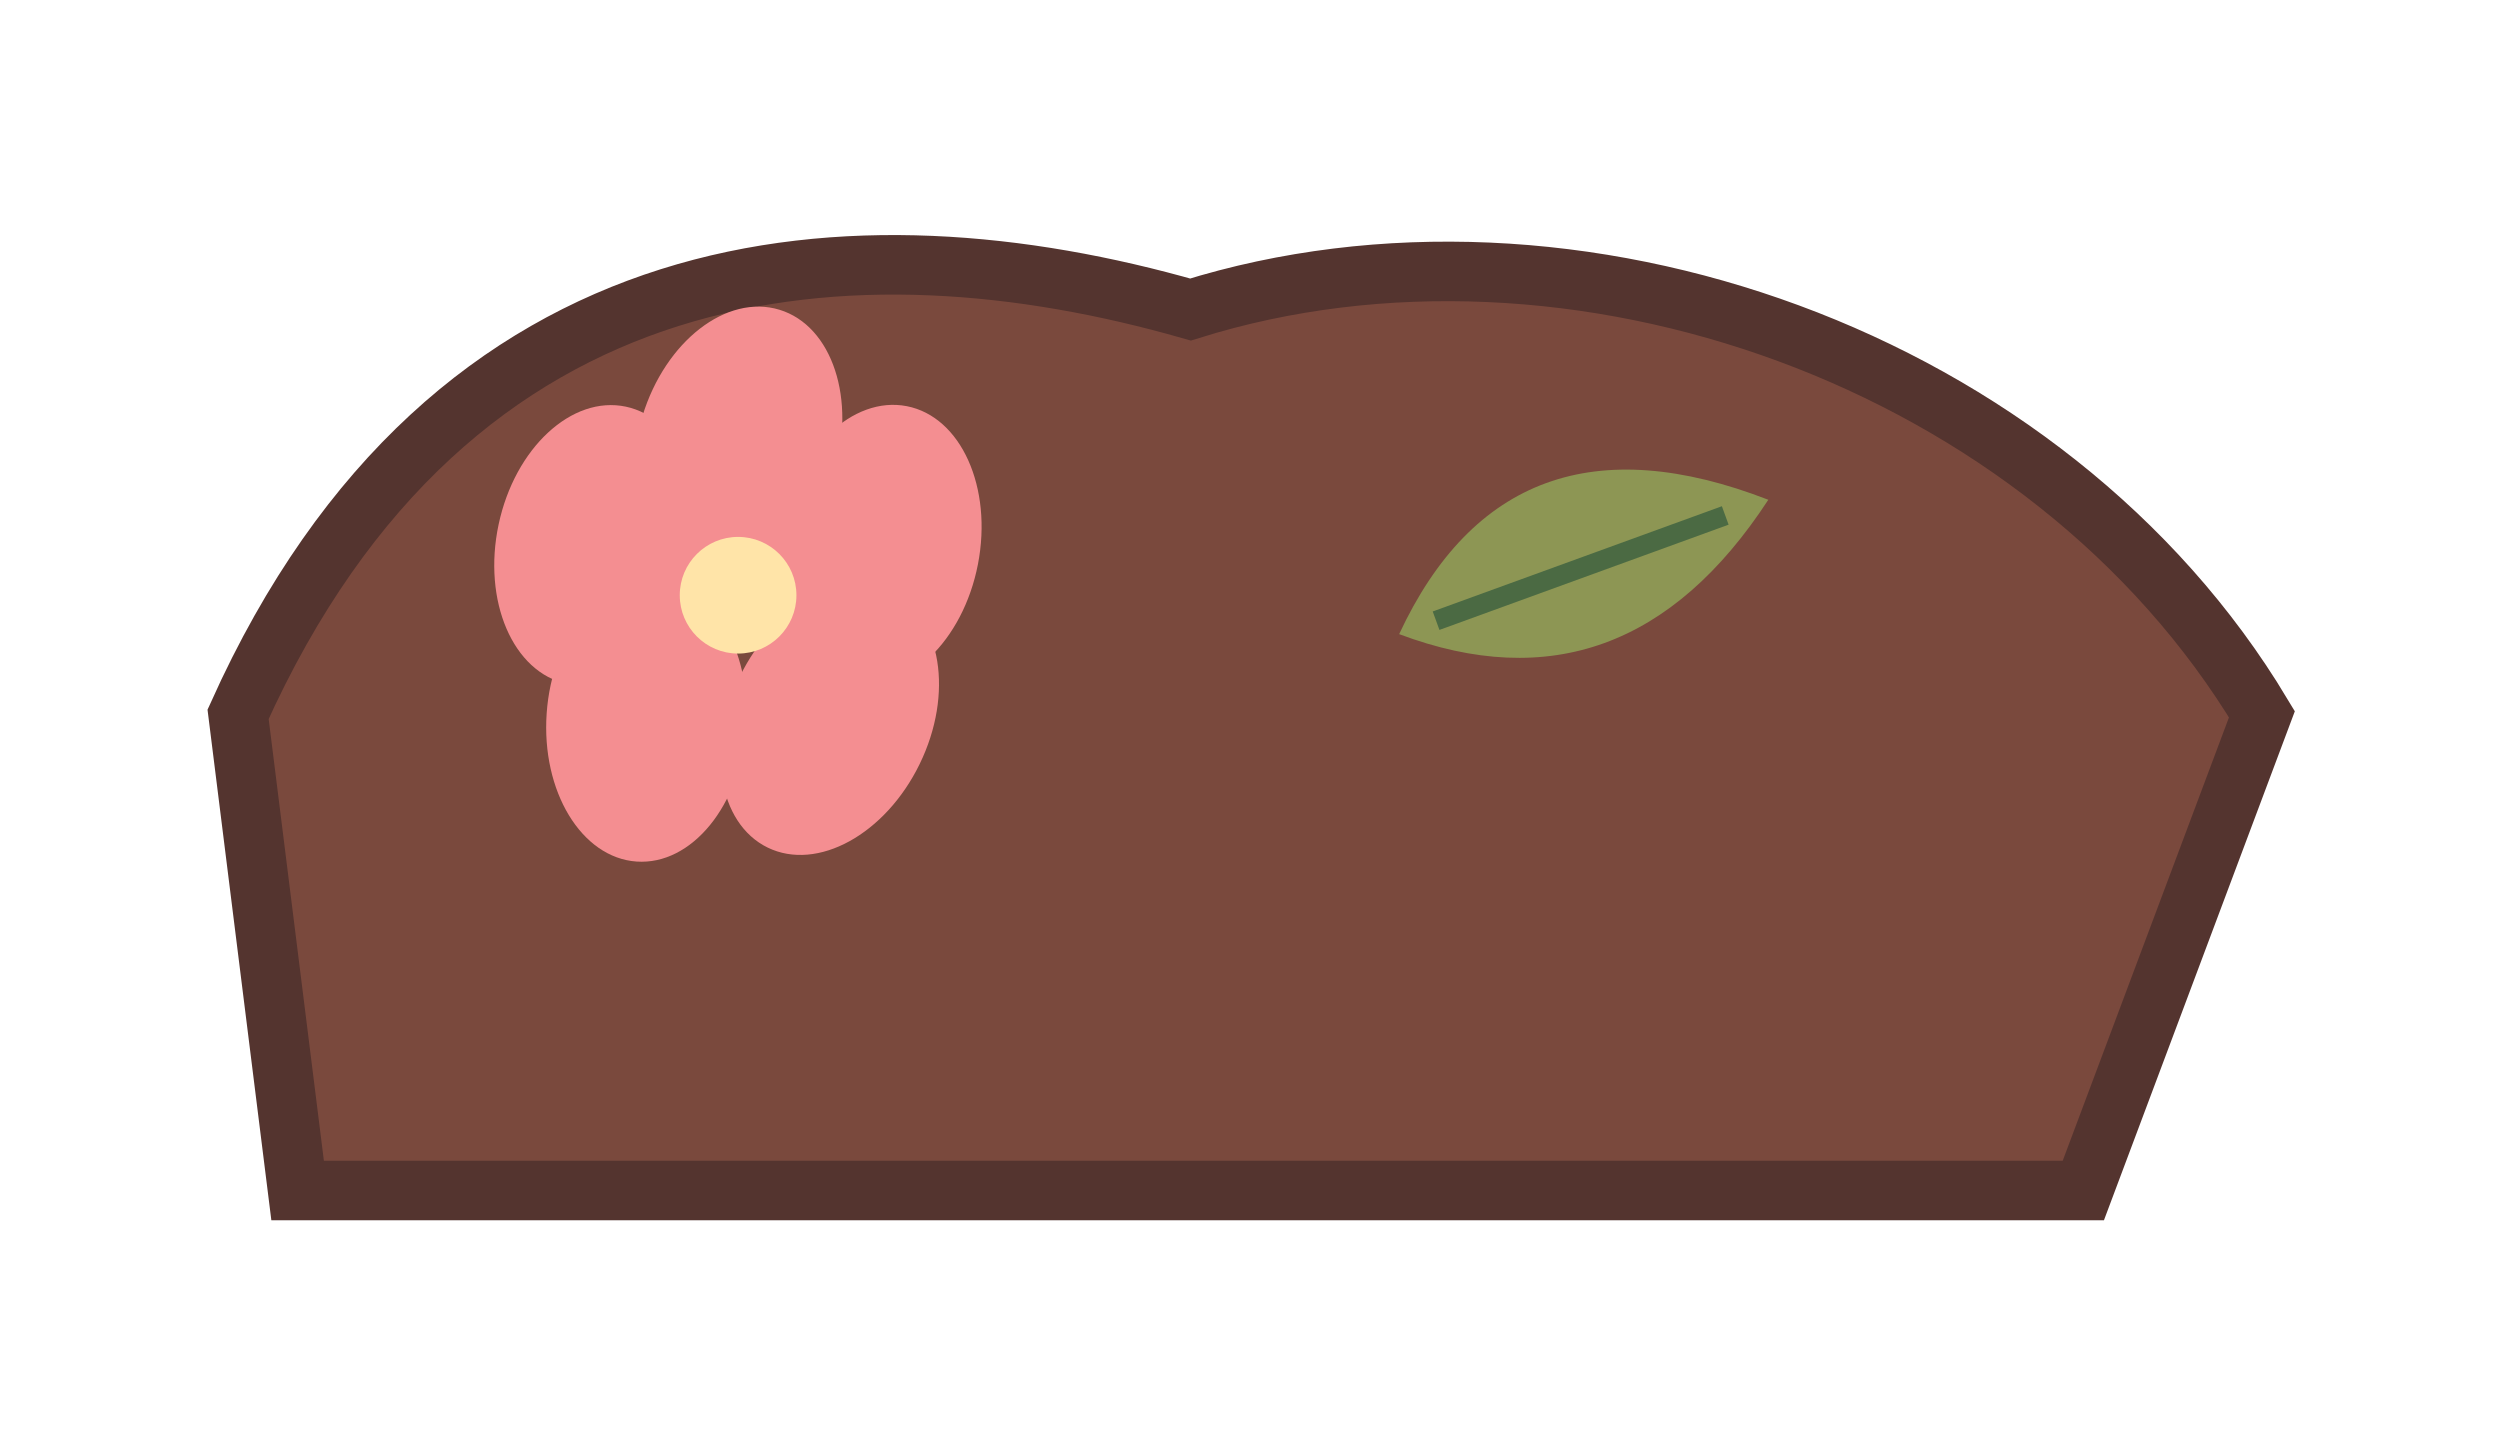
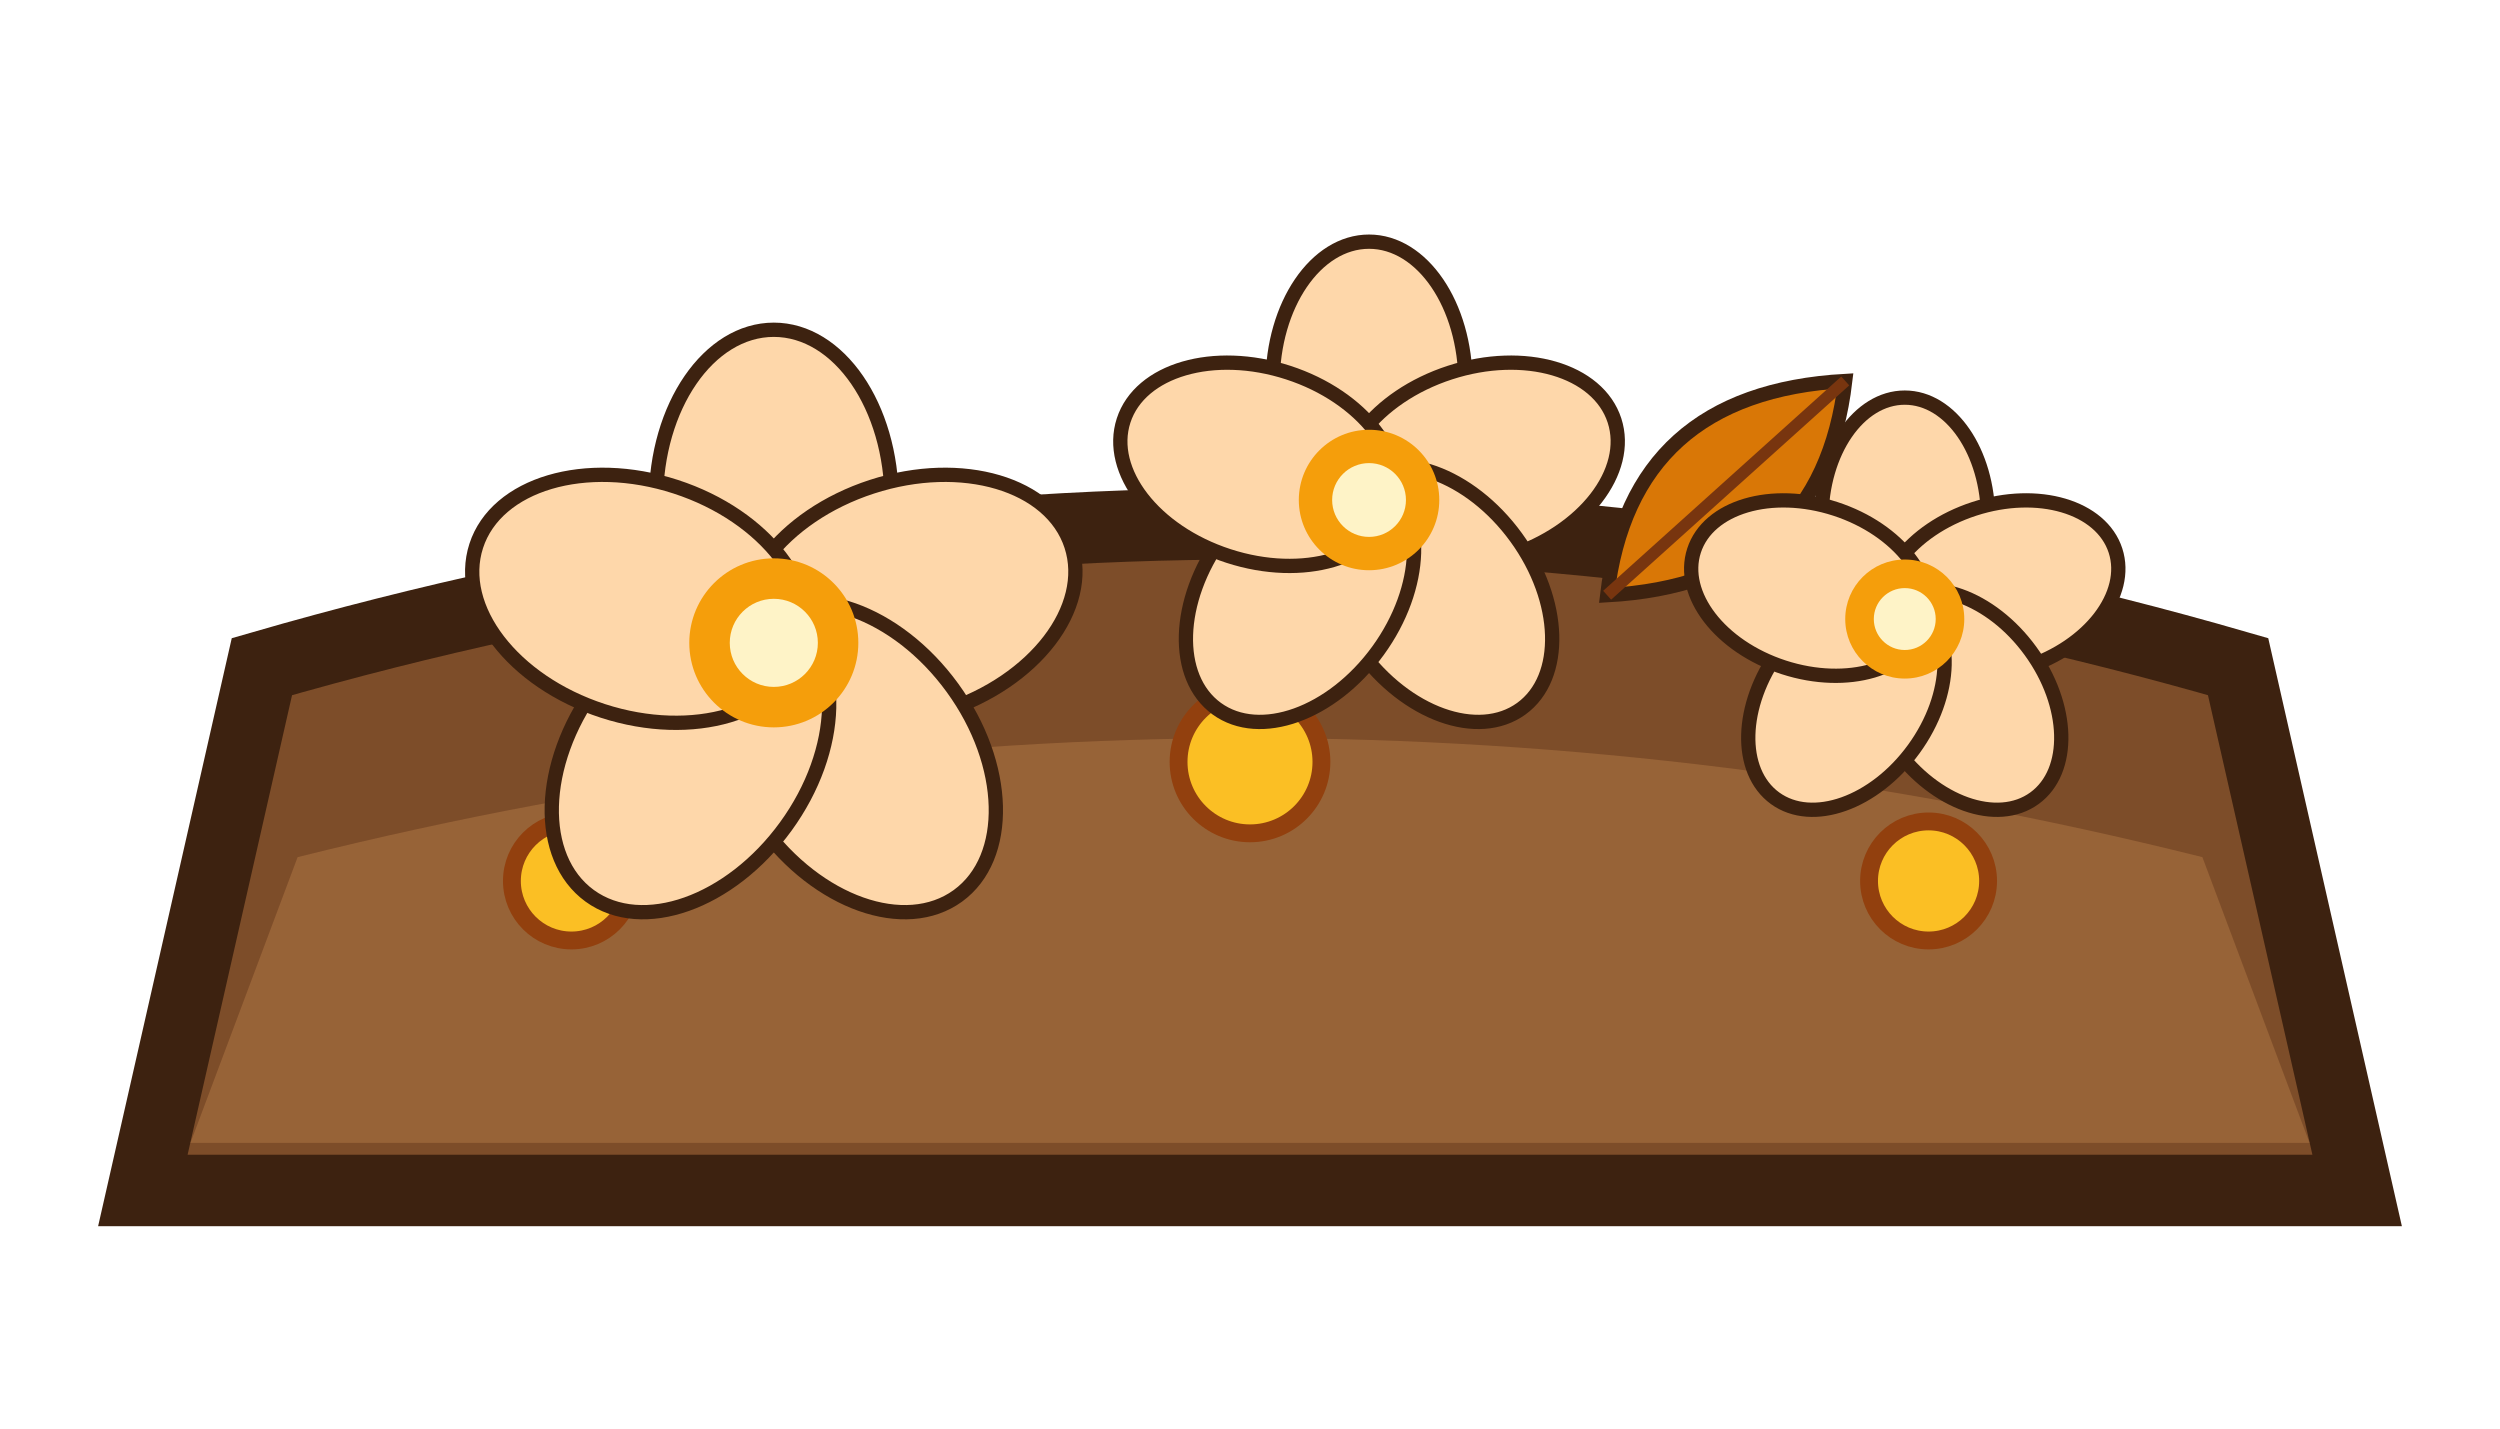
<svg xmlns="http://www.w3.org/2000/svg" width="210" height="120" viewBox="0 0 210 120">
-   <path d="M20 60 C38 20 72 18 100 26 C132 16 172 30 190 60 L175 100 L25 100 Z" fill="#7A493D" stroke="#54342F" stroke-width="5" />
-   <ellipse cx="62.0" cy="37.4" rx="8.4" ry="11.9" fill="#F48E91" opacity="1" transform="rotate(17 62.0 37.4)" />
-   <ellipse cx="73.9" cy="45.8" rx="8.4" ry="11.9" fill="#F48E91" opacity="1" transform="rotate(11 73.9 45.8)" />
-   <ellipse cx="69.7" cy="60.5" rx="8.4" ry="11.9" fill="#F48E91" opacity="1" transform="rotate(26 69.7 60.5)" />
-   <ellipse cx="54.3" cy="60.5" rx="8.4" ry="11.9" fill="#F48E91" opacity="1" transform="rotate(4 54.3 60.5)" />
-   <ellipse cx="50.1" cy="45.8" rx="8.4" ry="11.9" fill="#F48E91" opacity="1" transform="rotate(12 50.1 45.8)" />
-   <circle cx="62" cy="50" r="4.9" fill="#FFE4A8" opacity="1" />
-   <path d="M 116.6 48 Q 132 32.6 149.6 48 Q 132 61.2 116.6 48 Z" fill="#8D9654" transform="rotate(-20 132 48)" />
-   <path d="M 119.9 48 L 145.75 48" stroke="#28533A" stroke-width="1.65" opacity=".65" transform="rotate(-20 132 48)" />
+   <path d="M12 100 L198 100 L188 56 Q105 32 22 56 Z" fill="#7D4D29" stroke="#3D2210" stroke-width="6" />
+   <path d="M16 96 L194 96 L185 72 Q105 52 25 72 Z" fill="#A36C3D" opacity=".7" />
+   <circle cx="48" cy="74" r="5" fill="#FBBF24" stroke="#92400E" stroke-width="1.5" />
+   <circle cx="105" cy="64" r="6" fill="#FBBF24" stroke="#92400E" stroke-width="1.5" />
+   <circle cx="162" cy="74" r="5" fill="#FBBF24" stroke="#92400E" stroke-width="1.5" />
+   <path d="M85 52 Q67 33 65 30 Q83 49 85 52 Z" fill="#D97706" stroke="#3D2210" stroke-width="1.2" />
+   <line x1="85" y1="52" x2="65" y2="30" stroke="#78350F" stroke-width="1" />
+   <path d="M135 50 Q137 33 155 32 Q153 49 135 50 Z" fill="#D97706" stroke="#3D2210" stroke-width="1.2" />
+   <line x1="135" y1="50" x2="155" y2="32" stroke="#78350F" stroke-width="1" />
+   <ellipse cx="160.0" cy="43.6" rx="7.0" ry="10.2" fill="#FED7AA" stroke="#3D2210" stroke-width="1.2" transform="rotate(0 160.0 43.6)" />
+   <ellipse cx="168.0" cy="49.4" rx="7.0" ry="10.2" fill="#FED7AA" stroke="#3D2210" stroke-width="1.2" transform="rotate(72 168.0 49.4)" />
+   <ellipse cx="164.9" cy="58.8" rx="7.0" ry="10.2" fill="#FED7AA" stroke="#3D2210" stroke-width="1.2" transform="rotate(144 164.9 58.8)" />
+   <ellipse cx="155.1" cy="58.8" rx="7.0" ry="10.2" fill="#FED7AA" stroke="#3D2210" stroke-width="1.2" transform="rotate(216 155.1 58.8)" />
+   <ellipse cx="152.0" cy="49.4" rx="7.0" ry="10.2" fill="#FED7AA" stroke="#3D2210" stroke-width="1.2" transform="rotate(288 152.0 49.4)" />
+   <circle cx="160" cy="52" r="5.0" fill="#F59E0B" />
+   <circle cx="160" cy="52" r="2.6" fill="#FEF3C7" />
+   <ellipse cx="115.0" cy="32.2" rx="8.1" ry="11.9" fill="#FED7AA" stroke="#3D2210" stroke-width="1.2" transform="rotate(0 115.0 32.2)" />
+   <ellipse cx="124.3" cy="39.0" rx="8.1" ry="11.9" fill="#FED7AA" stroke="#3D2210" stroke-width="1.2" transform="rotate(72 124.3 39.0)" />
+   <ellipse cx="120.8" cy="49.9" rx="8.1" ry="11.9" fill="#FED7AA" stroke="#3D2210" stroke-width="1.2" transform="rotate(144 120.8 49.9)" />
+   <ellipse cx="109.2" cy="49.9" rx="8.1" ry="11.9" fill="#FED7AA" stroke="#3D2210" stroke-width="1.2" transform="rotate(216 109.2 49.9)" />
+   <ellipse cx="105.7" cy="39.0" rx="8.1" ry="11.9" fill="#FED7AA" stroke="#3D2210" stroke-width="1.2" transform="rotate(288 105.7 39.0)" />
+   <circle cx="115" cy="42" r="5.9" fill="#F59E0B" />
+   <circle cx="115" cy="42" r="3.1" fill="#FEF3C7" />
+   <ellipse cx="65.0" cy="42.1" rx="9.9" ry="14.4" fill="#FED7AA" stroke="#3D2210" stroke-width="1.2" transform="rotate(0 65.0 42.1)" />
+   <ellipse cx="76.3" cy="50.3" rx="9.9" ry="14.4" fill="#FED7AA" stroke="#3D2210" stroke-width="1.2" transform="rotate(72 76.3 50.3)" />
+   <ellipse cx="72.0" cy="63.6" rx="9.9" ry="14.4" fill="#FED7AA" stroke="#3D2210" stroke-width="1.2" transform="rotate(144 72.0 63.6)" />
+   <ellipse cx="58.0" cy="63.6" rx="9.9" ry="14.4" fill="#FED7AA" stroke="#3D2210" stroke-width="1.2" transform="rotate(216 58.0 63.6)" />
+   <ellipse cx="53.7" cy="50.3" rx="9.9" ry="14.4" fill="#FED7AA" stroke="#3D2210" stroke-width="1.2" transform="rotate(288 53.7 50.3)" />
+   <circle cx="65" cy="54" r="7.1" fill="#F59E0B" />
+   <circle cx="65" cy="54" r="3.7" fill="#FEF3C7" />
</svg>
